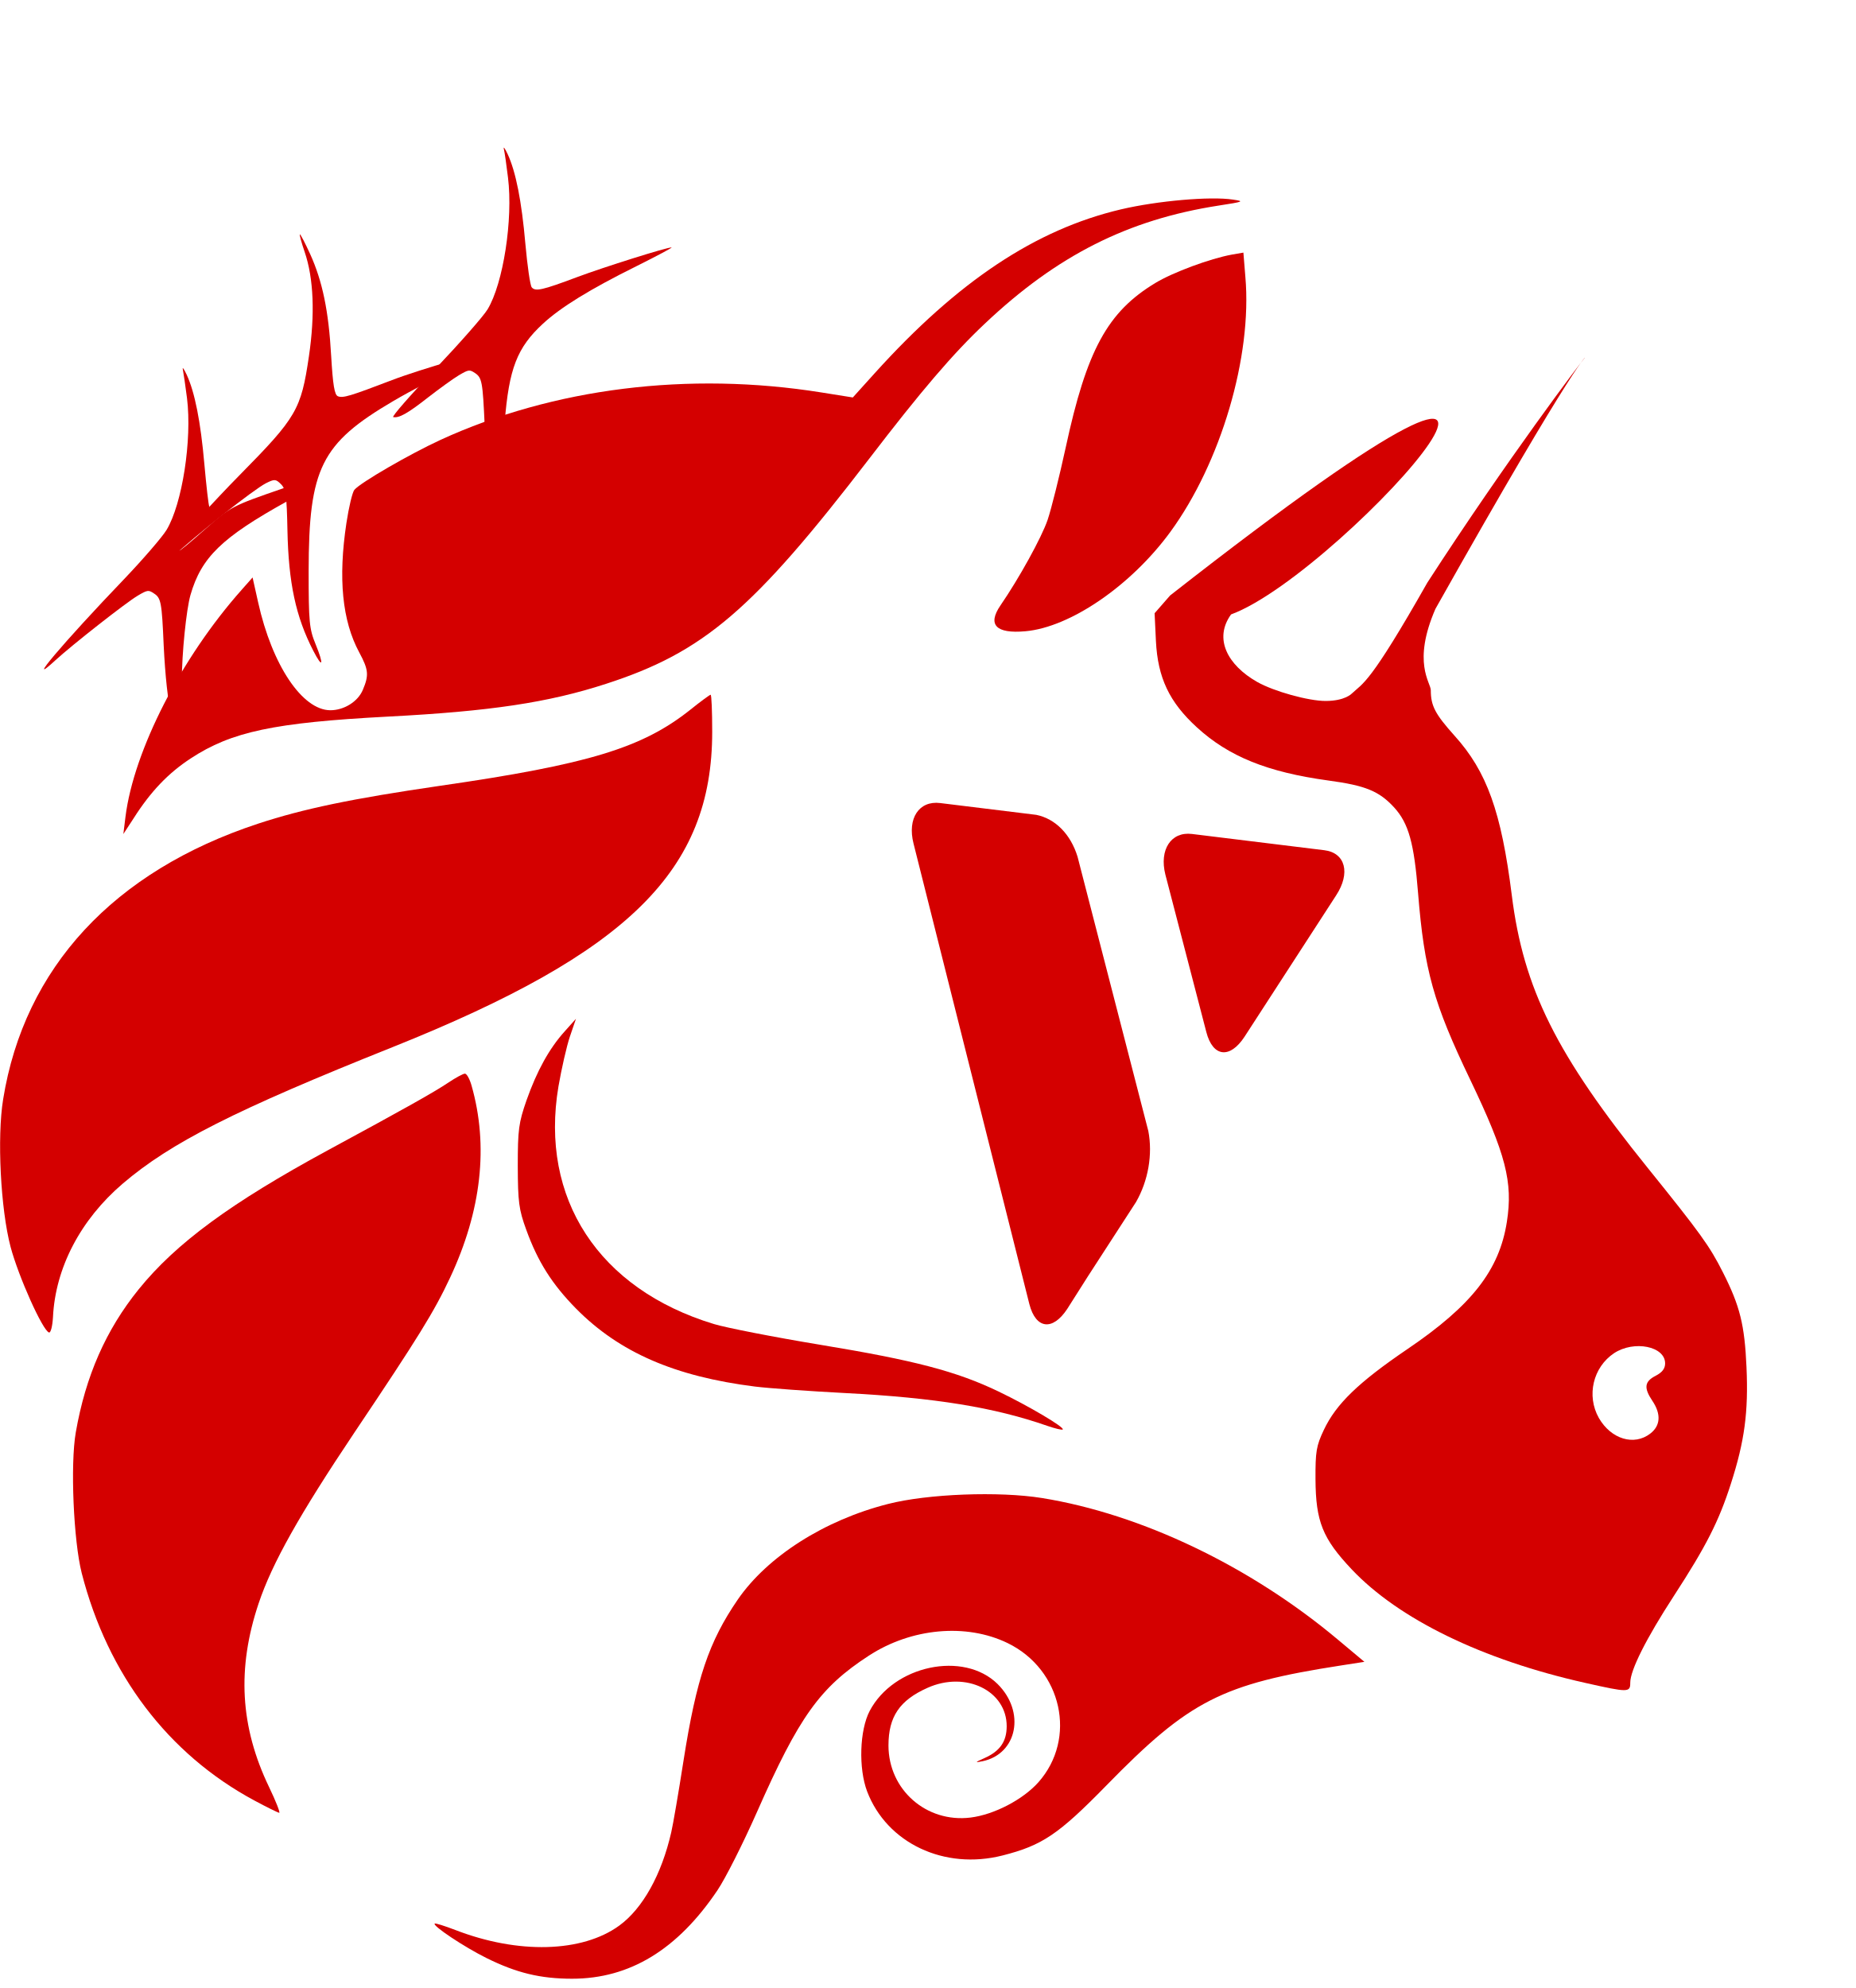
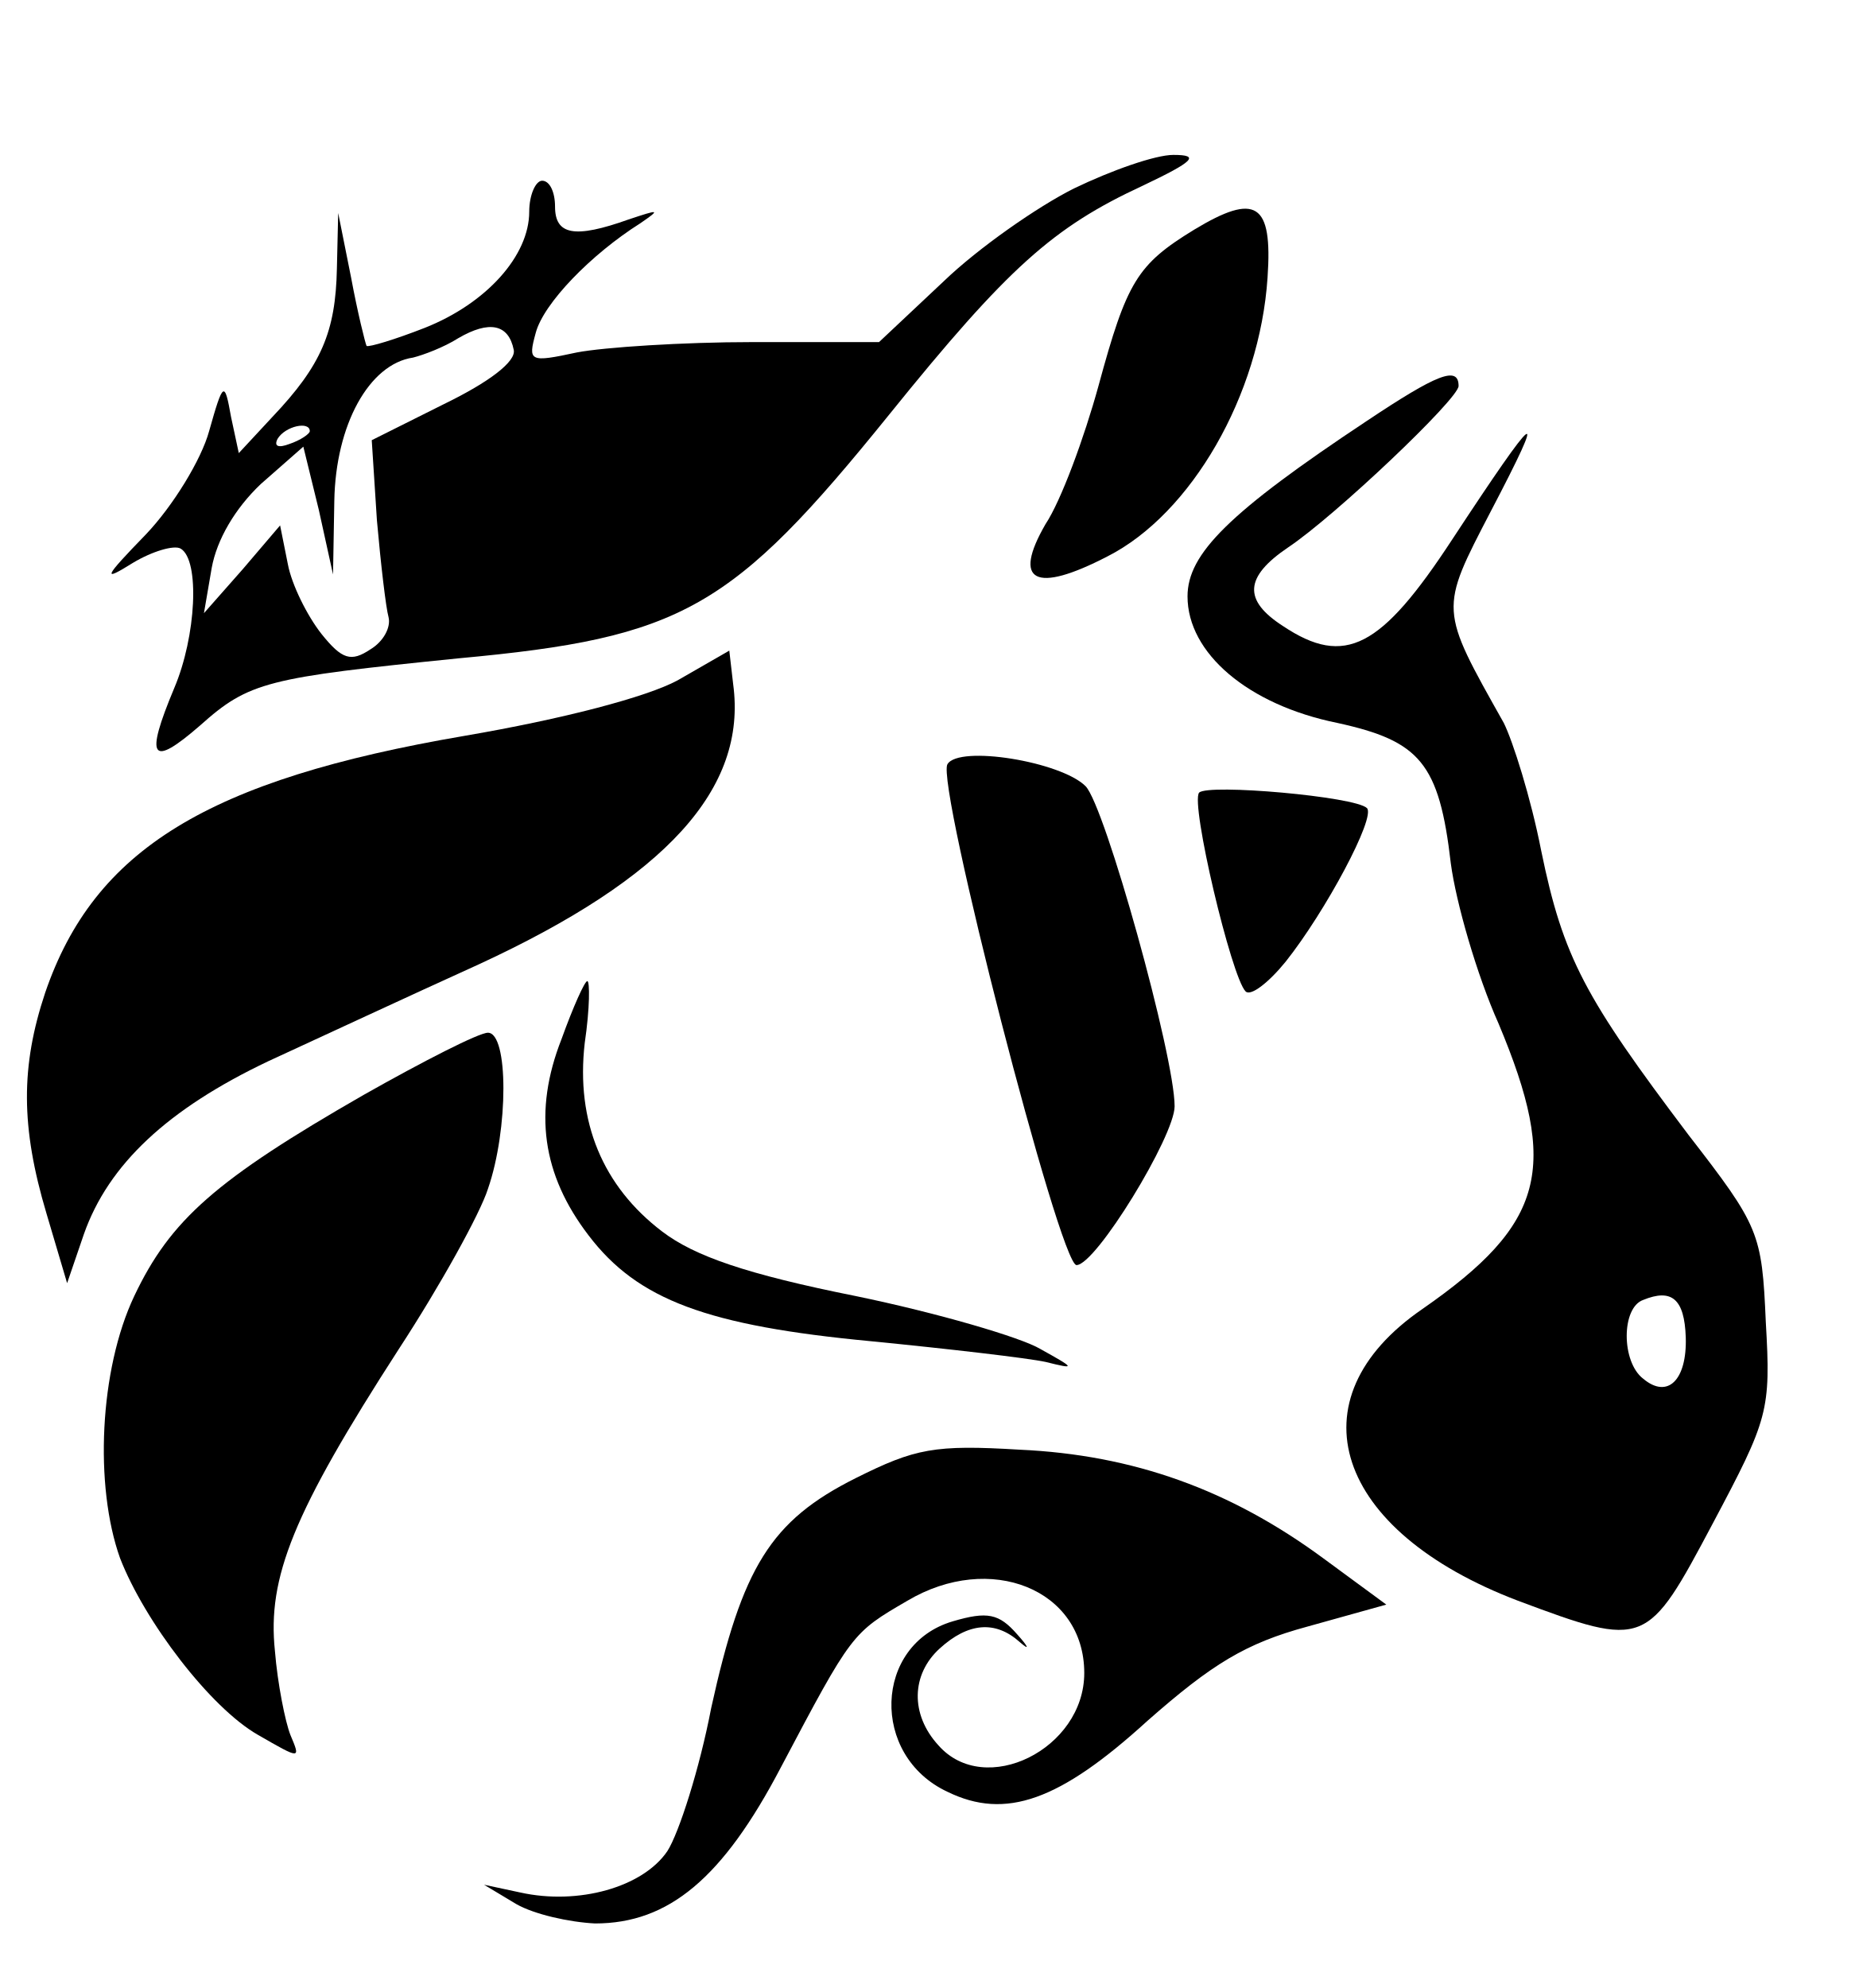
- <svg xmlns="http://www.w3.org/2000/svg" width="14" height="15" viewBox="0 0 14 15" fill="none" version="1.1" id="svg22">
-   <defs id="defs26" />
-   <g style="mix-blend-mode:darken;fill:#d40000;fill-opacity:1" id="g20" transform="matrix(-1,0,0,1,13.34776,0)">
-     <path d="M 4.152,1.551 C 3.964,1.522 3.956,1.519 4.045,1.506 4.214,1.48 4.615,1.515 4.891,1.58 5.535,1.732 6.121,2.122 6.747,2.815 l 0.166,0.184 0.238,-0.038 C 8.153,2.801 9.172,2.928 10.024,3.319 c 0.234,0.108 0.604,0.322 0.65,0.377 0.015,0.018 0.042,0.131 0.06,0.251 0.063,0.417 0.032,0.737 -0.097,0.976 -0.07,0.13 -0.074,0.171 -0.027,0.282 0.037,0.089 0.142,0.154 0.245,0.154 0.212,-2.9e-4 0.44,-0.341 0.545,-0.814 l 0.042,-0.188 0.083,0.094 c 0.456,0.513 0.814,1.214 0.876,1.712 l 0.016,0.13 -0.077,-0.118 C 12.211,5.972 12.078,5.833 11.908,5.722 11.602,5.521 11.279,5.452 10.422,5.407 9.648,5.367 9.21,5.301 8.776,5.16 8.037,4.921 7.665,4.602 6.787,3.458 6.397,2.949 6.157,2.668 5.917,2.442 5.372,1.927 4.837,1.657 4.152,1.551 Z" fill="#000000" id="path2" style="fill:#d40000;fill-opacity:1" />
-     <path d="m 10.849,2.686 c 0.019,-0.341 0.066,-0.565 0.159,-0.77 0.037,-0.081 0.072,-0.148 0.077,-0.148 0.005,0 -0.011,0.06 -0.036,0.133 -0.068,0.199 -0.079,0.471 -0.032,0.788 0.059,0.402 0.093,0.46 0.521,0.894 0.201,0.204 0.434,0.461 0.518,0.571 L 12.211,4.356 12.057,4.212 C 11.869,4.037 11.436,3.695 11.341,3.646 11.277,3.614 11.267,3.614 11.228,3.653 11.191,3.689 11.184,3.743 11.179,3.999 11.171,4.398 11.116,4.654 10.984,4.91 10.913,5.048 10.902,5.019 10.966,4.862 11.014,4.746 11.019,4.694 11.019,4.308 11.018,3.533 10.925,3.346 10.382,3.027 10.245,2.946 10.018,2.829 9.878,2.768 9.739,2.706 9.628,2.652 9.632,2.648 c 0.015,-0.015 0.545,0.138 0.758,0.22 0.317,0.121 0.369,0.137 0.408,0.122 0.026,-0.01 0.038,-0.085 0.051,-0.304 z" fill="#000000" id="path4" style="fill:#d40000;fill-opacity:1" />
-     <path d="M 4.517,4.013 C 4.136,3.491 3.899,2.69 3.951,2.091 L 3.966,1.906 4.053,1.921 C 4.217,1.951 4.498,2.055 4.63,2.135 4.991,2.353 5.148,2.64 5.307,3.378 5.354,3.594 5.415,3.839 5.443,3.922 5.488,4.055 5.66,4.366 5.799,4.568 5.899,4.714 5.833,4.783 5.611,4.763 5.272,4.733 4.813,4.418 4.517,4.013 Z" fill="#000000" id="path6" style="fill:#d40000;fill-opacity:1" />
-     <path d="M 10.386,7.901 C 8.602,7.187 7.974,6.567 7.974,5.522 c 0,-0.154 0.005,-0.28 0.012,-0.28 0.006,0 0.076,0.051 0.153,0.113 0.362,0.288 0.767,0.412 1.888,0.574 0.66,0.096 1.031,0.173 1.374,0.286 1.089,0.359 1.763,1.087 1.923,2.079 0.047,0.288 0.019,0.829 -0.056,1.114 -0.06,0.225 -0.242,0.631 -0.29,0.646 -0.013,0.004 -0.026,-0.047 -0.03,-0.116 C 12.93,9.566 12.74,9.203 12.422,8.931 12.06,8.622 11.575,8.376 10.386,7.901 Z" fill="#000000" id="path8" style="fill:#d40000;fill-opacity:1" />
-     <path d="M 9.134,8.197 C 9.111,8.065 9.073,7.896 9.048,7.822 L 9.002,7.687 9.087,7.782 C 9.204,7.912 9.296,8.079 9.375,8.302 9.434,8.472 9.441,8.522 9.441,8.798 9.44,9.069 9.433,9.126 9.377,9.279 9.29,9.52 9.182,9.69 9.001,9.874 8.675,10.204 8.256,10.386 7.651,10.462 7.546,10.475 7.24,10.497 6.971,10.511 6.292,10.546 5.845,10.619 5.444,10.759 5.386,10.779 5.335,10.791 5.329,10.786 5.313,10.77 5.587,10.608 5.812,10.5 6.13,10.347 6.447,10.264 7.157,10.147 7.508,10.089 7.87,10.018 7.962,9.99 8.83,9.726 9.277,9.043 9.134,8.197 Z" fill="#000000" id="path10" style="fill:#d40000;fill-opacity:1" />
-     <path d="M 9.952,9.641 C 9.715,9.135 9.66,8.646 9.79,8.19 9.804,8.141 9.826,8.101 9.84,8.101 c 0.013,0 0.069,0.03 0.124,0.067 0.109,0.073 0.328,0.196 0.912,0.512 0.728,0.395 1.144,0.7 1.426,1.049 0.247,0.306 0.4,0.654 0.474,1.079 0.042,0.24 0.017,0.819 -0.045,1.062 -0.196,0.764 -0.651,1.364 -1.3,1.714 -0.095,0.051 -0.18,0.093 -0.19,0.094 -0.009,2e-4 0.025,-0.087 0.077,-0.195 0.218,-0.454 0.243,-0.895 0.078,-1.386 C 11.295,11.796 11.089,11.429 10.673,10.808 10.189,10.087 10.071,9.895 9.952,9.641 Z" fill="#000000" id="path12" style="fill:#d40000;fill-opacity:1" />
-     <path d="m 3.25,12.374 c 0.662,-0.556 1.486,-0.95 2.236,-1.071 0.323,-0.052 0.862,-0.032 1.162,0.045 0.48,0.122 0.909,0.396 1.133,0.721 0.218,0.318 0.312,0.596 0.409,1.213 0.038,0.244 0.08,0.488 0.093,0.543 0.073,0.32 0.216,0.576 0.392,0.704 0.28,0.204 0.763,0.217 1.238,0.033 0.081,-0.031 0.151,-0.053 0.155,-0.048 0.017,0.017 -0.222,0.176 -0.391,0.26 C 9.451,14.886 9.271,14.93 9.031,14.93 8.596,14.93 8.235,14.71 7.934,14.262 7.874,14.173 7.741,13.909 7.637,13.674 7.319,12.953 7.162,12.733 6.793,12.493 6.471,12.283 6.056,12.246 5.744,12.398 c -0.41,0.2 -0.524,0.72 -0.231,1.05 0.117,0.131 0.334,0.244 0.512,0.266 0.333,0.041 0.619,-0.21 0.619,-0.544 0,-0.217 -0.084,-0.341 -0.295,-0.435 -0.288,-0.129 -0.598,0.022 -0.597,0.291 6.4e-4,0.115 0.051,0.187 0.167,0.239 0.074,0.033 0.076,0.036 0.015,0.024 C 5.671,13.233 5.609,12.916 5.821,12.706 6.077,12.454 6.605,12.565 6.786,12.91 6.862,13.055 6.871,13.343 6.805,13.517 6.656,13.907 6.223,14.112 5.783,14 5.484,13.924 5.362,13.842 5.001,13.473 4.374,12.831 4.131,12.706 3.227,12.566 L 3.053,12.539 Z" fill="#000000" id="path14" style="fill:#d40000;fill-opacity:1" />
-     <path fill-rule="evenodd" clip-rule="evenodd" d="M 4.059,4.636 C 4.191,4.818 4.087,5.018 3.861,5.146 3.735,5.217 3.475,5.289 3.346,5.289 3.199,5.289 3.148,5.233 3.148,5.233 3.063,5.153 3.015,5.167 2.578,4.396 1.972,3.46 1.41,2.72 1.396,2.707 1.364,2.677 1.419,2.642 2.517,4.594 2.694,5.001 2.552,5.15 2.552,5.208 2.552,5.326 2.519,5.388 2.373,5.551 2.129,5.821 2.02,6.125 1.941,6.754 1.853,7.459 1.605,7.957 0.917,8.81 0.515,9.309 0.449,9.4 0.347,9.602 0.219,9.855 0.184,9.997 0.17,10.316 c -0.015,0.338 0.014,0.557 0.118,0.88 0.091,0.283 0.186,0.47 0.429,0.844 0.21,0.323 0.33,0.562 0.33,0.656 0,0.075 0.014,0.075 0.339,0.002 0.777,-0.174 1.408,-0.481 1.763,-0.857 0.22,-0.233 0.271,-0.361 0.273,-0.68 C 3.423,10.953 3.416,10.909 3.359,10.789 3.267,10.594 3.099,10.431 2.728,10.179 2.243,9.85 2.035,9.584 1.978,9.219 1.931,8.919 1.986,8.708 2.254,8.148 2.532,7.569 2.601,7.322 2.648,6.739 2.678,6.362 2.719,6.213 2.828,6.093 2.942,5.969 3.044,5.927 3.326,5.889 3.785,5.826 4.077,5.708 4.317,5.488 4.525,5.298 4.612,5.114 4.626,4.837 L 4.636,4.627 4.519,4.493 C 0.788,1.57 3.195,4.318 4.059,4.636 Z M 1.284,10.699 C 1.379,10.531 1.328,10.316 1.169,10.21 1.018,10.111 0.784,10.158 0.784,10.287 c 0,0.04 0.022,0.068 0.072,0.094 0.084,0.043 0.09,0.091 0.024,0.189 -0.067,0.1 -0.061,0.187 0.015,0.246 0.123,0.096 0.297,0.043 0.389,-0.117 z" fill="#000000" id="path16" style="fill:#d40000;fill-opacity:1" />
+ <svg xmlns="http://www.w3.org/2000/svg" version="1.0" width="144pt" height="154pt" viewBox="0 0 144 154" preserveAspectRatio="xMidYMid meet">
+   <g transform="translate(0,154) scale(0.1,-0.1)" fill="#000000" stroke="none">
+     <path d="M832 1394 c-28 -14 -74 -46 -101 -72 l-50 -47 -98 0 c-54 0 -115 -4 -136 -8 -37 -8 -38 -7 -32 15 6 23 43 61 81 85 16 11 15 11 -9 3 -42 -15 -57 -12 -57 10 0 11 -4 20 -10 20 -5 0 -10 -11 -10 -24 0 -34 -33 -71 -81 -90 -23 -9 -43 -15 -45 -14 -1 2 -7 26 -12 53 l-10 50 -1 -43 c-1 -49 -12 -75 -50 -115 l-26 -28 -6 28 c-5 28 -6 28 -17 -11 -6 -22 -28 -58 -49 -80 -33 -34 -34 -37 -10 -22 15 9 32 14 37 11 15 -9 12 -68 -5 -108 -23 -55 -18 -62 20 -29 38 34 52 37 200 52 174 16 212 38 334 189 92 114 127 145 196 177 40 19 45 24 24 24 -14 0 -48 -12 -77 -26z m-434 -125 c2 -9 -19 -25 -54 -42 l-56 -28 4 -62 c3 -34 7 -68 9 -75 2 -8 -4 -19 -14 -25 -15 -10 -22 -8 -38 12 -11 14 -23 38 -26 54 l-6 30 -29 -34 -30 -34 6 35 c4 22 18 46 38 65 l33 29 12 -49 11 -50 1 57 c1 59 27 106 61 111 8 2 24 8 35 15 24 14 39 11 43 -9z m-158 -63 c0 -2 -7 -7 -16 -10 -8 -3 -12 -2 -9 4 6 10 25 14 25 6z" />
+     <path d="M925 1362 c-44 -27 -52 -40 -74 -121 -11 -40 -29 -89 -41 -107 -26 -45 -8 -54 48 -25 65 33 118 125 124 216 4 58 -9 66 -57 37z" />
+     <path d="M1059 1214 c-107 -71 -139 -103 -139 -136 0 -44 47 -84 116 -98 64 -14 79 -31 88 -109 4 -30 20 -86 37 -124 47 -112 36 -155 -59 -221 -102 -70 -68 -172 74 -226 99 -37 100 -36 151 60 43 81 45 87 41 156 -3 69 -5 74 -60 145 -80 106 -97 137 -114 220 -8 41 -22 85 -29 99 -50 89 -50 87 -10 164 45 86 37 80 -30 -22 -55 -84 -83 -99 -131 -67 -31 20 -30 38 4 61 36 24 132 115 132 125 0 16 -17 9 -71 -27z m247 -710 c1 -33 -14 -48 -33 -32 -17 13 -17 55 0 61 22 9 32 1 33 -29z" />
+     <path d="M525 1013 c-24 -13 -89 -30 -165 -43 -199 -34 -287 -88 -325 -199 -19 -57 -19 -104 1 -171 l16 -54 13 38 c19 54 65 97 143 134 37 17 110 51 163 75 145 67 208 136 197 217 l-3 26 -40 -23z" />
+     <path d="M734 948 c-9 -15 87 -388 100 -388 15 0 76 100 76 123 0 39 -54 233 -69 248 -19 19 -98 32 -107 17z" />
+     <path d="M929 926 c-7 -8 25 -143 36 -154 4 -4 18 7 31 23 31 39 70 112 63 119 -9 9 -123 19 -130 12z" />
+     <path d="M435 735 c-22 -56 -15 -105 21 -152 38 -50 92 -70 219 -82 61 -6 121 -13 135 -16 24 -6 23 -5 -4 10 -15 9 -80 28 -143 41 -85 17 -125 31 -150 50 -46 35 -67 85 -60 146 4 27 4 48 2 48 -2 0 -11 -20 -20 -45z" />
+     <path d="M282 692 c-115 -66 -150 -97 -178 -156 -27 -57 -31 -147 -11 -203 19 -49 70 -116 107 -137 33 -19 33 -19 25 0 -4 10 -10 40 -12 65 -6 57 14 107 96 234 32 49 63 105 69 124 16 46 16 121 0 121 -7 0 -50 -22 -96 -48z" />
+     <path d="M663 395 c-66 -33 -88 -69 -112 -178 -9 -47 -25 -97 -34 -111 -19 -28 -69 -42 -114 -32 l-28 6 25 -15 c14 -8 41 -14 61 -15 57 0 99 35 144 121 55 104 55 104 98 129 64 38 137 9 137 -56 0 -59 -77 -97 -113 -56 -22 24 -21 55 1 75 22 20 43 22 62 5 8 -7 7 -4 -2 6 -14 16 -23 18 -50 10 -61 -18 -64 -104 -4 -132 45 -22 87 -7 155 55 50 44 76 60 124 73 l61 17 -49 36 c-72 53 -147 80 -235 84 -66 4 -81 1 -127 -22z" />
  </g>
-   <g style="fill:#d40000" transform="matrix(0.02843456,0.015408,-0.01537846,0.04329991,-0.6742119,-6.871518)" id="g916">
-     <path style="fill:#d40000;fill-opacity:1;stroke-width:0.543" class="st1" d="m 441.881,181.31 c 3.406,3.128 7.36,2.085 8.855,-2.335 l 9.213,-27.912 c 1.495,-4.421 -1.289,-6.971 -6.19,-5.679 l -30.742,8.107 c -4.845,1.278 -6.071,4.886 -2.721,8.028 z m -17.876,53.772 c 3.406,3.128 7.304,2.1 8.799,-2.32 l 2.014,-6.359 4.839,-14.68 c 1.044,-4.09 -0.024,-8.311 -2.879,-11.373 l -37.421,-34.474 c -3.305,-2.731 -7.911,-3.794 -12.485,-2.853 l -22.333,5.889 c -4.901,1.292 -6.139,4.851 -2.721,8.028 z" id="path914" />
-   </g>
-   <rect style="fill:#000000;fill-opacity:0" id="rect863" width="6.831" height="1.988" x="6.777" y="0.651" />
-   <rect style="fill:#000000;fill-opacity:0" id="rect865" width="2.982" height="1.88" x="10.319" y="0.398" />
-   <rect style="fill:#000000;fill-opacity:0;stroke-width:2.732" id="rect867" width="2.458" height="1.627" x="10.97" y="1.518" />
-   <rect style="fill:#000000;fill-opacity:0" id="rect871" width="2.024" height="3.578" x="4.572" y="2.892" />
-   <rect style="fill:#000000;fill-opacity:0" id="rect873" width="3.054" height="1.211" x="4.373" y="0.416" />
-   <path style="fill:#000000;fill-opacity:0;stroke-width:0.018" d="m 12.114,12.723 c -0.03,-0.008 -0.131,-0.033 -0.226,-0.055 -0.532,-0.125 -1.04,-0.338 -1.382,-0.582 -0.213,-0.151 -0.423,-0.374 -0.5,-0.53 -0.061,-0.125 -0.061,-0.125 -0.061,-0.387 0,-0.263 4.6e-6,-0.263 0.062,-0.389 0.081,-0.164 0.247,-0.328 0.553,-0.546 0.531,-0.377 0.712,-0.584 0.791,-0.901 C 11.441,8.977 11.4,8.785 11.094,8.123 10.827,7.546 10.773,7.353 10.713,6.769 10.667,6.325 10.633,6.207 10.512,6.079 10.398,5.96 10.316,5.927 9.991,5.874 9.526,5.798 9.233,5.669 9,5.437 8.815,5.251 8.726,5.025 8.726,4.731 8.726,4.634 8.731,4.622 8.808,4.532 8.997,4.313 9.839,3.549 11.184,2.375 c 1.181,-1.031 2.041,-1.768 2.051,-1.758 0.008,0.008 -0.442,0.549 -0.765,0.919 -0.855,0.979 -1.731,1.861 -2.767,2.786 -0.378,0.337 -0.434,0.406 -0.434,0.54 -3.034e-4,0.107 0.048,0.182 0.166,0.26 0.155,0.102 0.355,0.161 0.549,0.163 l 0.164,0.001 0.085,-0.069 c 0.088,-0.072 0.27,-0.334 0.448,-0.645 0.13,-0.227 0.995,-1.556 1.005,-1.546 0.004,0.004 -0.189,0.359 -0.429,0.787 -0.241,0.428 -0.453,0.825 -0.473,0.882 -0.047,0.136 -0.06,0.283 -0.034,0.383 0.012,0.045 0.028,0.119 0.036,0.165 0.02,0.11 0.05,0.163 0.172,0.304 0.248,0.287 0.353,0.57 0.433,1.166 0.106,0.782 0.334,1.236 1.112,2.205 0.287,0.357 0.396,0.514 0.491,0.702 0.144,0.287 0.165,0.39 0.166,0.816 5.6e-4,0.349 -0.001,0.369 -0.056,0.57 -0.104,0.383 -0.182,0.55 -0.495,1.049 -0.2,0.32 -0.297,0.508 -0.315,0.614 -0.011,0.066 -0.016,0.071 -0.069,0.07 -0.031,-8.96e-4 -0.082,-0.008 -0.111,-0.016 z m 0.287,-1.869 c 0.124,-0.052 0.151,-0.161 0.073,-0.295 -0.053,-0.091 -0.047,-0.13 0.027,-0.174 0.059,-0.035 0.082,-0.084 0.064,-0.139 -0.033,-0.105 -0.291,-0.123 -0.415,-0.028 -0.221,0.169 -0.162,0.565 0.095,0.643 0.071,0.021 0.089,0.021 0.156,-0.007 z" id="path875" />
-   <path style="fill:#000000;fill-opacity:0;stroke-width:0.018" d="m 12.114,12.723 c -0.03,-0.008 -0.131,-0.033 -0.226,-0.055 -0.532,-0.125 -1.04,-0.338 -1.382,-0.582 -0.213,-0.151 -0.423,-0.374 -0.5,-0.53 -0.061,-0.125 -0.061,-0.125 -0.061,-0.387 0,-0.263 4.6e-6,-0.263 0.062,-0.389 0.081,-0.164 0.247,-0.328 0.553,-0.546 0.531,-0.377 0.712,-0.584 0.791,-0.901 C 11.441,8.977 11.4,8.785 11.094,8.123 10.827,7.546 10.773,7.353 10.713,6.769 10.667,6.325 10.633,6.207 10.512,6.079 10.398,5.96 10.316,5.927 9.991,5.874 9.526,5.798 9.233,5.669 9,5.437 8.815,5.251 8.726,5.025 8.726,4.731 8.726,4.634 8.731,4.622 8.808,4.532 8.997,4.313 9.839,3.549 11.184,2.375 c 1.181,-1.031 2.041,-1.768 2.051,-1.758 0.008,0.008 -0.442,0.549 -0.765,0.919 -0.855,0.979 -1.731,1.861 -2.767,2.786 -0.378,0.337 -0.434,0.406 -0.434,0.54 -3.034e-4,0.107 0.048,0.182 0.166,0.26 0.155,0.102 0.355,0.161 0.549,0.163 l 0.164,0.001 0.085,-0.069 c 0.088,-0.072 0.27,-0.334 0.448,-0.645 0.13,-0.227 0.995,-1.556 1.005,-1.546 0.004,0.004 -0.189,0.359 -0.429,0.787 -0.241,0.428 -0.453,0.825 -0.473,0.882 -0.047,0.136 -0.06,0.283 -0.034,0.383 0.012,0.045 0.028,0.119 0.036,0.165 0.02,0.11 0.05,0.163 0.172,0.304 0.248,0.287 0.353,0.57 0.433,1.166 0.106,0.782 0.334,1.236 1.112,2.205 0.287,0.357 0.396,0.514 0.491,0.702 0.144,0.287 0.165,0.39 0.166,0.816 5.6e-4,0.349 -0.001,0.369 -0.056,0.57 -0.104,0.383 -0.182,0.55 -0.495,1.049 -0.2,0.32 -0.297,0.508 -0.315,0.614 -0.011,0.066 -0.016,0.071 -0.069,0.07 -0.031,-8.96e-4 -0.082,-0.008 -0.111,-0.016 z m 0.287,-1.869 c 0.124,-0.052 0.151,-0.161 0.073,-0.295 -0.053,-0.091 -0.047,-0.13 0.027,-0.174 0.059,-0.035 0.082,-0.084 0.064,-0.139 -0.033,-0.105 -0.291,-0.123 -0.415,-0.028 -0.221,0.169 -0.162,0.565 0.095,0.643 0.071,0.021 0.089,0.021 0.156,-0.007 z" id="path877" />
-   <path style="fill:#000000;fill-opacity:0;stroke-width:0.018" d="m 12.114,12.723 c -0.03,-0.008 -0.131,-0.033 -0.226,-0.055 -0.532,-0.125 -1.04,-0.338 -1.382,-0.582 -0.213,-0.151 -0.423,-0.374 -0.5,-0.53 -0.061,-0.125 -0.061,-0.125 -0.061,-0.387 0,-0.263 4.6e-6,-0.263 0.062,-0.389 0.081,-0.164 0.247,-0.328 0.553,-0.546 0.531,-0.377 0.712,-0.584 0.791,-0.901 C 11.441,8.977 11.4,8.785 11.094,8.123 10.827,7.546 10.773,7.353 10.713,6.769 10.667,6.325 10.633,6.207 10.512,6.079 10.398,5.96 10.316,5.927 9.991,5.874 9.526,5.798 9.233,5.669 9,5.437 8.815,5.251 8.726,5.025 8.726,4.731 8.726,4.634 8.731,4.622 8.808,4.532 8.997,4.313 9.839,3.549 11.184,2.375 c 1.181,-1.031 2.041,-1.768 2.051,-1.758 0.008,0.008 -0.442,0.549 -0.765,0.919 -0.855,0.979 -1.731,1.861 -2.767,2.786 -0.378,0.337 -0.434,0.406 -0.434,0.54 -3.034e-4,0.107 0.048,0.182 0.166,0.26 0.155,0.102 0.355,0.161 0.549,0.163 l 0.164,0.001 0.085,-0.069 c 0.088,-0.072 0.27,-0.334 0.448,-0.645 0.13,-0.227 0.995,-1.556 1.005,-1.546 0.004,0.004 -0.189,0.359 -0.429,0.787 -0.241,0.428 -0.453,0.825 -0.473,0.882 -0.047,0.136 -0.06,0.283 -0.034,0.383 0.012,0.045 0.028,0.119 0.036,0.165 0.02,0.11 0.05,0.163 0.172,0.304 0.248,0.287 0.353,0.57 0.433,1.166 0.106,0.782 0.334,1.236 1.112,2.205 0.287,0.357 0.396,0.514 0.491,0.702 0.144,0.287 0.165,0.39 0.166,0.816 5.6e-4,0.349 -0.001,0.369 -0.056,0.57 -0.104,0.383 -0.182,0.55 -0.495,1.049 -0.2,0.32 -0.297,0.508 -0.315,0.614 -0.011,0.066 -0.016,0.071 -0.069,0.07 -0.031,-8.96e-4 -0.082,-0.008 -0.111,-0.016 z m 0.287,-1.869 c 0.124,-0.052 0.151,-0.161 0.073,-0.295 -0.053,-0.091 -0.047,-0.13 0.027,-0.174 0.059,-0.035 0.082,-0.084 0.064,-0.139 -0.033,-0.105 -0.291,-0.123 -0.415,-0.028 -0.221,0.169 -0.162,0.565 0.095,0.643 0.071,0.021 0.089,0.021 0.156,-0.007 z" id="path879" />
-   <path style="fill:#000000;fill-opacity:0;stroke-width:0.018" d="m 12.114,12.723 c -0.03,-0.008 -0.131,-0.033 -0.226,-0.055 -0.532,-0.125 -1.04,-0.338 -1.382,-0.582 -0.213,-0.151 -0.423,-0.374 -0.5,-0.53 -0.061,-0.125 -0.061,-0.125 -0.061,-0.387 0,-0.263 4.6e-6,-0.263 0.062,-0.389 0.081,-0.164 0.247,-0.328 0.553,-0.546 0.531,-0.377 0.712,-0.584 0.791,-0.901 C 11.441,8.977 11.4,8.785 11.094,8.123 10.827,7.546 10.773,7.353 10.713,6.769 10.667,6.325 10.633,6.207 10.512,6.079 10.398,5.96 10.316,5.927 9.991,5.874 9.526,5.798 9.233,5.669 9,5.437 8.815,5.251 8.726,5.025 8.726,4.731 8.726,4.634 8.731,4.622 8.808,4.532 8.997,4.313 9.839,3.549 11.184,2.375 c 1.181,-1.031 2.041,-1.768 2.051,-1.758 0.008,0.008 -0.442,0.549 -0.765,0.919 -0.855,0.979 -1.731,1.861 -2.767,2.786 -0.378,0.337 -0.434,0.406 -0.434,0.54 -3.034e-4,0.107 0.048,0.182 0.166,0.26 0.155,0.102 0.355,0.161 0.549,0.163 l 0.164,0.001 0.085,-0.069 c 0.088,-0.072 0.27,-0.334 0.448,-0.645 0.13,-0.227 0.995,-1.556 1.005,-1.546 0.004,0.004 -0.189,0.359 -0.429,0.787 -0.241,0.428 -0.453,0.825 -0.473,0.882 -0.047,0.136 -0.06,0.283 -0.034,0.383 0.012,0.045 0.028,0.119 0.036,0.165 0.02,0.11 0.05,0.163 0.172,0.304 0.248,0.287 0.353,0.57 0.433,1.166 0.106,0.782 0.334,1.236 1.112,2.205 0.287,0.357 0.396,0.514 0.491,0.702 0.144,0.287 0.165,0.39 0.166,0.816 5.6e-4,0.349 -0.001,0.369 -0.056,0.57 -0.104,0.383 -0.182,0.55 -0.495,1.049 -0.2,0.32 -0.297,0.508 -0.315,0.614 -0.011,0.066 -0.016,0.071 -0.069,0.07 -0.031,-8.96e-4 -0.082,-0.008 -0.111,-0.016 z m 0.287,-1.869 c 0.124,-0.052 0.151,-0.161 0.073,-0.295 -0.053,-0.091 -0.047,-0.13 0.027,-0.174 0.059,-0.035 0.082,-0.084 0.064,-0.139 -0.033,-0.105 -0.291,-0.123 -0.415,-0.028 -0.221,0.169 -0.162,0.565 0.095,0.643 0.071,0.021 0.089,0.021 0.156,-0.007 z" id="path881" />
-   <path style="fill:#000000;fill-opacity:0;stroke-width:0.018" d="m 12.114,12.723 c -0.03,-0.008 -0.131,-0.033 -0.226,-0.055 -0.532,-0.125 -1.04,-0.338 -1.382,-0.582 -0.213,-0.151 -0.423,-0.374 -0.5,-0.53 -0.061,-0.125 -0.061,-0.125 -0.061,-0.387 0,-0.263 4.6e-6,-0.263 0.062,-0.389 0.081,-0.164 0.247,-0.328 0.553,-0.546 0.531,-0.377 0.712,-0.584 0.791,-0.901 C 11.441,8.977 11.4,8.785 11.094,8.123 10.827,7.546 10.773,7.353 10.713,6.769 10.667,6.325 10.633,6.207 10.512,6.079 10.398,5.96 10.316,5.927 9.991,5.874 9.526,5.798 9.233,5.669 9,5.437 8.815,5.251 8.726,5.025 8.726,4.731 8.726,4.634 8.731,4.622 8.808,4.532 8.997,4.313 9.839,3.549 11.184,2.375 c 1.181,-1.031 2.041,-1.768 2.051,-1.758 0.008,0.008 -0.442,0.549 -0.765,0.919 -0.855,0.979 -1.731,1.861 -2.767,2.786 -0.378,0.337 -0.434,0.406 -0.434,0.54 -3.034e-4,0.107 0.048,0.182 0.166,0.26 0.155,0.102 0.355,0.161 0.549,0.163 l 0.164,0.001 0.085,-0.069 c 0.088,-0.072 0.27,-0.334 0.448,-0.645 0.13,-0.227 0.995,-1.556 1.005,-1.546 0.004,0.004 -0.189,0.359 -0.429,0.787 -0.241,0.428 -0.453,0.825 -0.473,0.882 -0.047,0.136 -0.06,0.283 -0.034,0.383 0.012,0.045 0.028,0.119 0.036,0.165 0.02,0.11 0.05,0.163 0.172,0.304 0.248,0.287 0.353,0.57 0.433,1.166 0.106,0.782 0.334,1.236 1.112,2.205 0.287,0.357 0.396,0.514 0.491,0.702 0.144,0.287 0.165,0.39 0.166,0.816 5.6e-4,0.349 -0.001,0.369 -0.056,0.57 -0.104,0.383 -0.182,0.55 -0.495,1.049 -0.2,0.32 -0.297,0.508 -0.315,0.614 -0.011,0.066 -0.016,0.071 -0.069,0.07 -0.031,-8.96e-4 -0.082,-0.008 -0.111,-0.016 z m 0.287,-1.869 c 0.124,-0.052 0.151,-0.161 0.073,-0.295 -0.053,-0.091 -0.047,-0.13 0.027,-0.174 0.059,-0.035 0.082,-0.084 0.064,-0.139 -0.033,-0.105 -0.291,-0.123 -0.415,-0.028 -0.221,0.169 -0.162,0.565 0.095,0.643 0.071,0.021 0.089,0.021 0.156,-0.007 z" id="path883" />
-   <path style="fill:#000000;fill-opacity:0;stroke-width:0.018" d="m 12.114,12.723 c -0.03,-0.008 -0.131,-0.033 -0.226,-0.055 -0.532,-0.125 -1.04,-0.338 -1.382,-0.582 -0.213,-0.151 -0.423,-0.374 -0.5,-0.53 -0.061,-0.125 -0.061,-0.125 -0.061,-0.387 0,-0.263 4.6e-6,-0.263 0.062,-0.389 0.081,-0.164 0.247,-0.328 0.553,-0.546 0.531,-0.377 0.712,-0.584 0.791,-0.901 C 11.441,8.977 11.4,8.785 11.094,8.123 10.827,7.546 10.773,7.353 10.713,6.769 10.667,6.325 10.633,6.207 10.512,6.079 10.398,5.96 10.316,5.927 9.991,5.874 9.526,5.798 9.233,5.669 9,5.437 8.815,5.251 8.726,5.025 8.726,4.731 8.726,4.634 8.731,4.622 8.808,4.532 8.997,4.313 9.839,3.549 11.184,2.375 c 1.181,-1.031 2.041,-1.768 2.051,-1.758 0.008,0.008 -0.442,0.549 -0.765,0.919 -0.855,0.979 -1.731,1.861 -2.767,2.786 -0.378,0.337 -0.434,0.406 -0.434,0.54 -3.034e-4,0.107 0.048,0.182 0.166,0.26 0.155,0.102 0.355,0.161 0.549,0.163 l 0.164,0.001 0.085,-0.069 c 0.088,-0.072 0.27,-0.334 0.448,-0.645 0.13,-0.227 0.995,-1.556 1.005,-1.546 0.004,0.004 -0.189,0.359 -0.429,0.787 -0.241,0.428 -0.453,0.825 -0.473,0.882 -0.047,0.136 -0.06,0.283 -0.034,0.383 0.012,0.045 0.028,0.119 0.036,0.165 0.02,0.11 0.05,0.163 0.172,0.304 0.248,0.287 0.353,0.57 0.433,1.166 0.106,0.782 0.334,1.236 1.112,2.205 0.287,0.357 0.396,0.514 0.491,0.702 0.144,0.287 0.165,0.39 0.166,0.816 5.6e-4,0.349 -0.001,0.369 -0.056,0.57 -0.104,0.383 -0.182,0.55 -0.495,1.049 -0.2,0.32 -0.297,0.508 -0.315,0.614 -0.011,0.066 -0.016,0.071 -0.069,0.07 -0.031,-8.96e-4 -0.082,-0.008 -0.111,-0.016 z m 0.287,-1.869 c 0.124,-0.052 0.151,-0.161 0.073,-0.295 -0.053,-0.091 -0.047,-0.13 0.027,-0.174 0.059,-0.035 0.082,-0.084 0.064,-0.139 -0.033,-0.105 -0.291,-0.123 -0.415,-0.028 -0.221,0.169 -0.162,0.565 0.095,0.643 0.071,0.021 0.089,0.021 0.156,-0.007 z" id="path885" />
-   <path style="fill:#000000;fill-opacity:0;stroke-width:0.018" d="m 12.114,12.723 c -0.03,-0.008 -0.131,-0.033 -0.226,-0.055 -0.532,-0.125 -1.04,-0.338 -1.382,-0.582 -0.213,-0.151 -0.423,-0.374 -0.5,-0.53 -0.061,-0.125 -0.061,-0.125 -0.061,-0.387 0,-0.263 4.6e-6,-0.263 0.062,-0.389 0.081,-0.164 0.247,-0.328 0.553,-0.546 0.531,-0.377 0.712,-0.584 0.791,-0.901 C 11.441,8.977 11.4,8.785 11.094,8.123 10.827,7.546 10.773,7.353 10.713,6.769 10.667,6.325 10.633,6.207 10.512,6.079 10.398,5.96 10.316,5.927 9.991,5.874 9.526,5.798 9.233,5.669 9,5.437 8.815,5.251 8.726,5.025 8.726,4.731 8.726,4.634 8.731,4.622 8.808,4.532 8.997,4.313 9.839,3.549 11.184,2.375 c 1.181,-1.031 2.041,-1.768 2.051,-1.758 0.008,0.008 -0.442,0.549 -0.765,0.919 -0.855,0.979 -1.731,1.861 -2.767,2.786 -0.378,0.337 -0.434,0.406 -0.434,0.54 -3.034e-4,0.107 0.048,0.182 0.166,0.26 0.155,0.102 0.355,0.161 0.549,0.163 l 0.164,0.001 0.085,-0.069 c 0.088,-0.072 0.27,-0.334 0.448,-0.645 0.13,-0.227 0.995,-1.556 1.005,-1.546 0.004,0.004 -0.189,0.359 -0.429,0.787 -0.241,0.428 -0.453,0.825 -0.473,0.882 -0.047,0.136 -0.06,0.283 -0.034,0.383 0.012,0.045 0.028,0.119 0.036,0.165 0.02,0.11 0.05,0.163 0.172,0.304 0.248,0.287 0.353,0.57 0.433,1.166 0.106,0.782 0.334,1.236 1.112,2.205 0.287,0.357 0.396,0.514 0.491,0.702 0.144,0.287 0.165,0.39 0.166,0.816 5.6e-4,0.349 -0.001,0.369 -0.056,0.57 -0.104,0.383 -0.182,0.55 -0.495,1.049 -0.2,0.32 -0.297,0.508 -0.315,0.614 -0.011,0.066 -0.016,0.071 -0.069,0.07 -0.031,-8.96e-4 -0.082,-0.008 -0.111,-0.016 z m 0.287,-1.869 c 0.124,-0.052 0.151,-0.161 0.073,-0.295 -0.053,-0.091 -0.047,-0.13 0.027,-0.174 0.059,-0.035 0.082,-0.084 0.064,-0.139 -0.033,-0.105 -0.291,-0.123 -0.415,-0.028 -0.221,0.169 -0.162,0.565 0.095,0.643 0.071,0.021 0.089,0.021 0.156,-0.007 z" id="path887" />
-   <path style="fill:#000000;fill-opacity:0;stroke-width:0.018" d="M 0.963,6.113 C 0.997,5.83 1.233,5.287 1.486,4.908 1.617,4.713 1.864,4.401 1.888,4.401 c 0.007,0 0.03,0.073 0.052,0.163 0.145,0.59 0.419,0.902 0.677,0.773 0.073,-0.037 0.139,-0.127 0.155,-0.213 0.009,-0.046 -0.004,-0.093 -0.053,-0.202 C 2.615,4.69 2.595,4.57 2.604,4.247 2.609,4.07 2.624,3.918 2.644,3.834 L 2.675,3.702 2.796,3.623 C 3.238,3.337 3.763,3.125 4.308,3.012 c 0.401,-0.083 0.517,-0.094 1.047,-0.094 0.441,5.06e-5 0.543,0.006 0.79,0.043 L 6.429,3.005 6.778,2.653 C 7.23,2.196 7.48,2.004 7.872,1.808 8.096,1.697 8.319,1.618 8.542,1.573 c 0.222,-0.045 0.634,-0.083 0.701,-0.064 0.043,0.012 0.023,0.019 -0.125,0.046 C 8.462,1.675 7.942,1.946 7.418,2.441 7.192,2.655 6.996,2.883 6.566,3.434 5.658,4.596 5.318,4.893 4.621,5.131 4.163,5.286 3.748,5.35 2.843,5.404 2.415,5.429 2.087,5.469 1.883,5.521 1.524,5.612 1.235,5.815 1.036,6.114 0.998,6.171 0.964,6.217 0.959,6.217 c -0.005,0 -0.003,-0.047 0.004,-0.104 z" id="path889" />
-   <path style="fill:#000000;fill-opacity:0;stroke-width:0.018" d="M 0.963,6.113 C 0.997,5.83 1.233,5.287 1.486,4.908 1.617,4.713 1.864,4.401 1.888,4.401 c 0.007,0 0.03,0.073 0.052,0.163 0.145,0.59 0.419,0.902 0.677,0.773 0.073,-0.037 0.139,-0.127 0.155,-0.213 0.009,-0.046 -0.004,-0.093 -0.053,-0.202 C 2.615,4.69 2.595,4.57 2.604,4.247 2.609,4.07 2.624,3.918 2.644,3.834 L 2.675,3.702 2.796,3.623 C 3.238,3.337 3.763,3.125 4.308,3.012 c 0.401,-0.083 0.517,-0.094 1.047,-0.094 0.441,5.06e-5 0.543,0.006 0.79,0.043 L 6.429,3.005 6.778,2.653 C 7.23,2.196 7.48,2.004 7.872,1.808 8.096,1.697 8.319,1.618 8.542,1.573 c 0.222,-0.045 0.634,-0.083 0.701,-0.064 0.043,0.012 0.023,0.019 -0.125,0.046 C 8.462,1.675 7.942,1.946 7.418,2.441 7.192,2.655 6.996,2.883 6.566,3.434 5.658,4.596 5.318,4.893 4.621,5.131 4.163,5.286 3.748,5.35 2.843,5.404 2.415,5.429 2.087,5.469 1.883,5.521 1.524,5.612 1.235,5.815 1.036,6.114 0.998,6.171 0.964,6.217 0.959,6.217 c -0.005,0 -0.003,-0.047 0.004,-0.104 z" id="path891" />
-   <path style="fill:#000000;fill-opacity:0;stroke-width:0.018" d="M 0.291,9.911 C 0.191,9.716 0.096,9.455 0.06,9.271 0.014,9.04 0.003,8.478 0.04,8.264 0.214,7.263 0.926,6.534 2.066,6.19 2.262,6.131 2.77,6.02 2.979,5.991 l 0.081,-0.011 -0.072,0.034 C 2.822,6.094 2.76,6.265 2.826,6.461 2.842,6.506 2.992,6.797 3.161,7.108 L 3.468,7.672 3.354,7.724 C 3.292,7.752 3.066,7.847 2.852,7.934 1.456,8.505 0.947,8.8 0.654,9.21 0.509,9.414 0.397,9.717 0.393,9.916 0.391,10.064 0.37,10.063 0.291,9.911 Z" id="path893" />
-   <path style="fill:#000000;fill-opacity:0;stroke-width:0.018" d="M 6.204,12.561 C 6.174,12.541 6.132,12.502 6.111,12.473 6.089,12.444 5.818,11.954 5.508,11.383 5.198,10.813 4.484,9.501 3.922,8.467 3.36,7.433 2.882,6.543 2.859,6.488 2.772,6.282 2.833,6.101 3.015,6.023 c 0.089,-0.038 1.628,-0.121 1.769,-0.095 0.202,0.037 0.416,0.167 0.54,0.33 0.094,0.122 1.987,3.552 2.03,3.678 0.058,0.168 0.078,0.37 0.055,0.539 -0.028,0.202 -0.048,0.255 -0.35,0.912 -0.144,0.313 -0.3,0.659 -0.348,0.768 -0.105,0.24 -0.187,0.369 -0.259,0.411 -0.07,0.042 -0.179,0.04 -0.247,-0.004 z" id="path895" />
-   <path style="fill:#000000;fill-opacity:0;stroke-width:0.018" d="M 6.204,12.561 C 6.174,12.541 6.132,12.502 6.111,12.473 6.089,12.444 5.818,11.954 5.508,11.383 5.198,10.813 4.484,9.501 3.922,8.467 3.36,7.433 2.882,6.543 2.859,6.488 2.772,6.282 2.833,6.101 3.015,6.023 c 0.089,-0.038 1.628,-0.121 1.769,-0.095 0.202,0.037 0.416,0.167 0.54,0.33 0.094,0.122 1.987,3.552 2.03,3.678 0.058,0.168 0.078,0.37 0.055,0.539 -0.028,0.202 -0.048,0.255 -0.35,0.912 -0.144,0.313 -0.3,0.659 -0.348,0.768 -0.105,0.24 -0.187,0.369 -0.259,0.411 -0.07,0.042 -0.179,0.04 -0.247,-0.004 z" id="path897" />
-   <path style="fill:#d40000;fill-opacity:1;stroke-width:0.018" d="M 1.292,5.381 C 1.268,5.304 1.246,5.097 1.235,4.868 1.221,4.545 1.215,4.512 1.162,4.478 1.121,4.45 1.113,4.451 1.04,4.494 0.953,4.545 0.543,4.867 0.419,4.981 0.176,5.205 0.476,4.85 0.937,4.369 1.081,4.218 1.225,4.051 1.257,3.998 1.375,3.802 1.45,3.319 1.411,3.004 1.399,2.911 1.385,2.815 1.38,2.79 c -0.006,-0.025 0.007,-0.009 0.028,0.036 0.062,0.133 0.106,0.356 0.134,0.676 0.015,0.166 0.031,0.309 0.037,0.319 0.006,0.009 -0.043,0.085 -0.108,0.169 -0.065,0.083 -0.118,0.157 -0.118,0.164 0,0.007 0.085,-0.063 0.188,-0.155 0.2,-0.177 0.206,-0.18 0.594,-0.314 0.207,-0.072 0.23,-0.076 0.23,-0.046 0,0.024 -0.057,0.065 -0.198,0.143 -0.493,0.273 -0.648,0.423 -0.73,0.708 -0.031,0.108 -0.065,0.44 -0.065,0.644 -1.662e-4,0.138 -0.058,0.318 -0.079,0.248 z" id="path920" />
-   <path style="fill:#d40000;fill-opacity:1;stroke-width:0.018" d="m 3.657,3.21 c -0.015,-0.33 -0.02,-0.36 -0.074,-0.396 -0.041,-0.027 -0.048,-0.025 -0.12,0.017 -0.042,0.025 -0.146,0.1 -0.231,0.166 -0.155,0.122 -0.221,0.159 -0.265,0.15 -0.013,-0.003 0.129,-0.165 0.315,-0.361 0.186,-0.196 0.365,-0.399 0.397,-0.452 0.118,-0.195 0.193,-0.678 0.154,-0.994 -0.011,-0.093 -0.025,-0.189 -0.031,-0.214 -0.006,-0.025 0.007,-0.009 0.028,0.036 0.062,0.133 0.106,0.356 0.134,0.677 0.015,0.167 0.036,0.314 0.048,0.329 0.028,0.033 0.078,0.022 0.342,-0.077 0.206,-0.077 0.677,-0.225 0.713,-0.224 0.01,3.182e-4 -0.108,0.063 -0.262,0.14 -0.355,0.176 -0.575,0.312 -0.709,0.436 -0.195,0.18 -0.256,0.339 -0.288,0.744 -0.019,0.247 -0.024,0.268 -0.059,0.278 -0.078,0.021 -0.079,0.019 -0.091,-0.256 z" id="path922" />
</svg>
